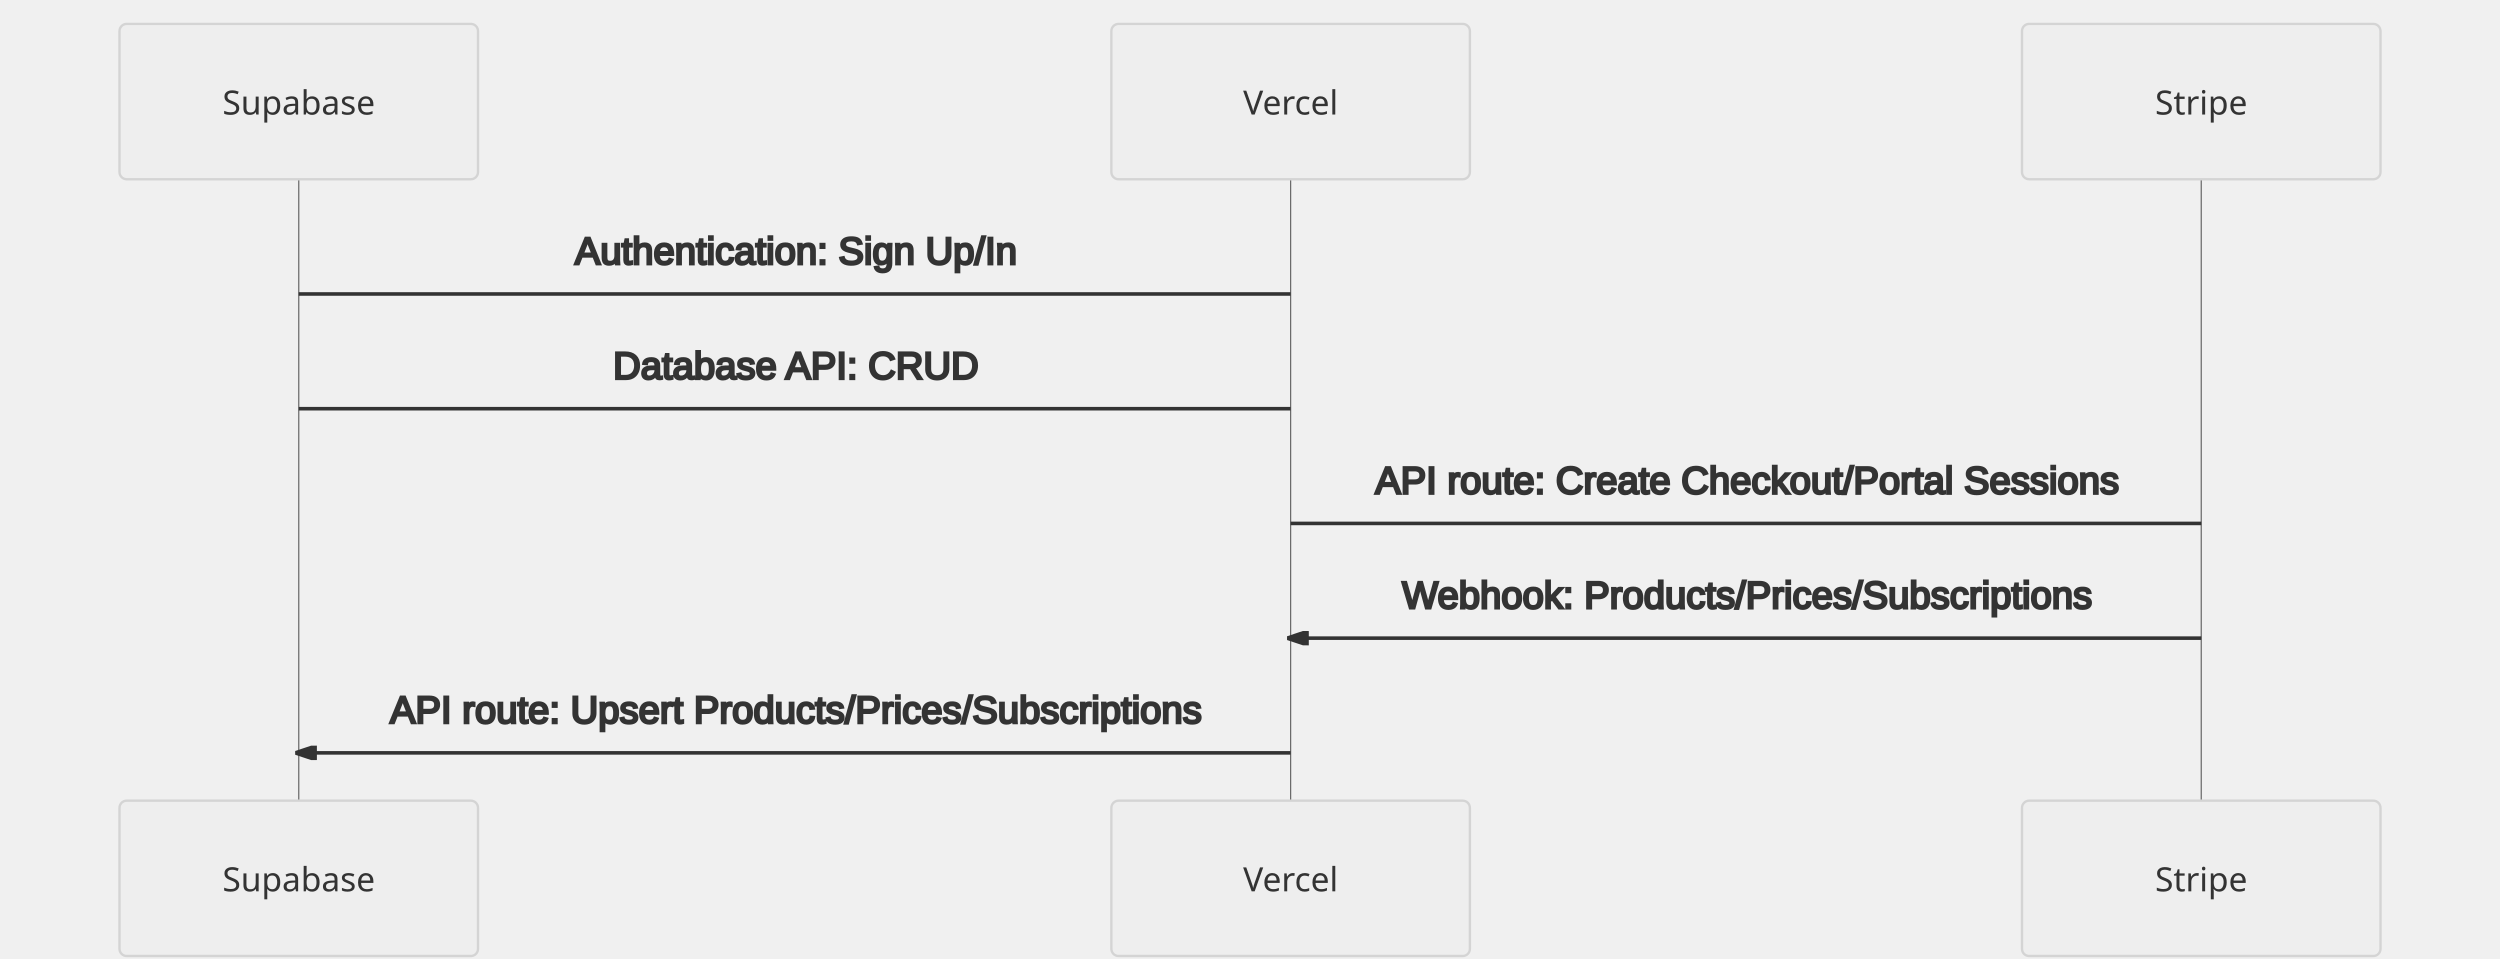
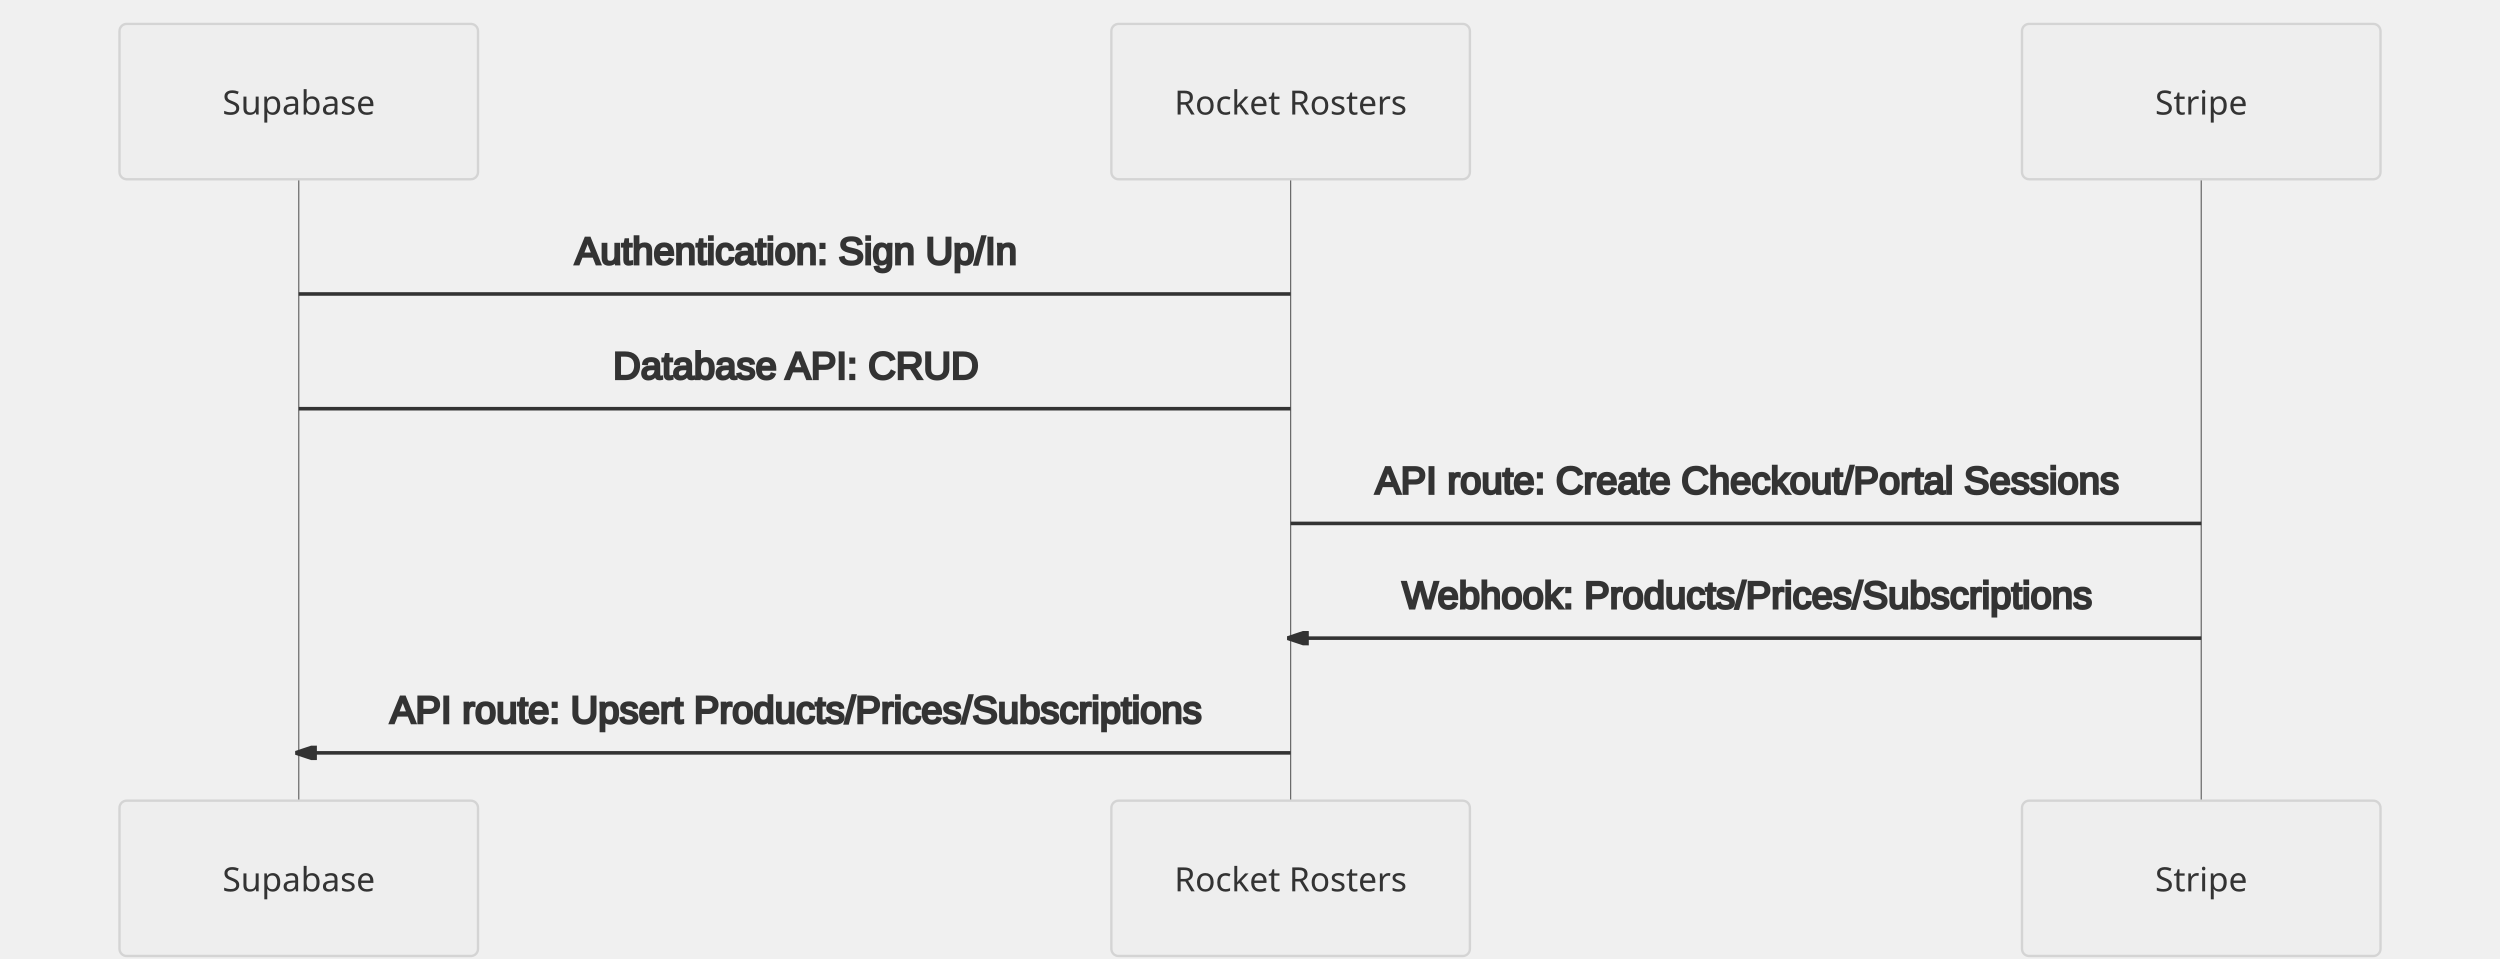
<svg xmlns="http://www.w3.org/2000/svg" id="mermaid-1605862734911" width="100%" height="401" style="max-width: 1046px; background-color:#FFF" viewBox="-50 -10 1046 401">
  <style>#mermaid-1605862734911{font-family:"trebuchet ms",verdana,arial;font-size:16px;fill:#000000;}#mermaid-1605862734911 .error-icon{fill:#552222;}#mermaid-1605862734911 .error-text{fill:#552222;stroke:#552222;}#mermaid-1605862734911 .edge-thickness-normal{stroke-width:2px;}#mermaid-1605862734911 .edge-thickness-thick{stroke-width:3.5px;}#mermaid-1605862734911 .edge-pattern-solid{stroke-dasharray:0;}#mermaid-1605862734911 .edge-pattern-dashed{stroke-dasharray:3;}#mermaid-1605862734911 .edge-pattern-dotted{stroke-dasharray:2;}#mermaid-1605862734911 .marker{fill:#666;}#mermaid-1605862734911 .marker.cross{stroke:#666;}#mermaid-1605862734911 svg{font-family:"trebuchet ms",verdana,arial;font-size:16px;}#mermaid-1605862734911 .actor{stroke:hsl(0,0%,83%);fill:#eee;}#mermaid-1605862734911 text.actor &gt; tspan{fill:#333;stroke:none;}#mermaid-1605862734911 .actor-line{stroke:#666;}#mermaid-1605862734911 .messageLine0{stroke-width:1.5;stroke-dasharray:none;stroke:#333;}#mermaid-1605862734911 .messageLine1{stroke-width:1.5;stroke-dasharray:2,2;stroke:#333;}#mermaid-1605862734911 #arrowhead path{fill:#333;stroke:#333;}#mermaid-1605862734911 .sequenceNumber{fill:white;}#mermaid-1605862734911 #sequencenumber{fill:#333;}#mermaid-1605862734911 #crosshead path{fill:#333;stroke:#333;}#mermaid-1605862734911 .messageText{fill:#333;stroke:#333;}#mermaid-1605862734911 .labelBox{stroke:hsl(0,0%,83%);fill:#eee;}#mermaid-1605862734911 .labelText,#mermaid-1605862734911 .labelText &gt; tspan{fill:#333;stroke:none;}#mermaid-1605862734911 .loopText,#mermaid-1605862734911 .loopText &gt; tspan{fill:#333;stroke:none;}#mermaid-1605862734911 .loopLine{stroke-width:2px;stroke-dasharray:2,2;stroke:hsl(0,0%,83%);fill:hsl(0,0%,83%);}#mermaid-1605862734911 .note{stroke:hsl(60,100%,23.333%);fill:#ffa;}#mermaid-1605862734911 .noteText,#mermaid-1605862734911 .noteText &gt; tspan{fill:#333;stroke:none;}#mermaid-1605862734911 .activation0{fill:#f4f4f4;stroke:#666;}#mermaid-1605862734911 .activation1{fill:#f4f4f4;stroke:#666;}#mermaid-1605862734911 .activation2{fill:#f4f4f4;stroke:#666;}#mermaid-1605862734911:root{--mermaid-font-family:"trebuchet ms",verdana,arial;}#mermaid-1605862734911 sequence{fill:apa;}</style>
  <g />
  <g>
    <line id="actor1524" x1="75" y1="5" x2="75" y2="390" class="actor-line" stroke-width="0.5px" stroke="#999" />
    <rect x="0" y="0" fill="#eaeaea" stroke="#666" width="150" height="65" rx="3" ry="3" class="actor" />
    <text x="75" y="32.5" dominant-baseline="central" alignment-baseline="central" class="actor" style="text-anchor: middle; font-size: 14px; font-weight: 400; font-family: Open-Sans, sans-serif;">
      <tspan x="75" dy="0">Supabase</tspan>
    </text>
  </g>
  <g>
    <line id="actor1525" x1="490" y1="5" x2="490" y2="390" class="actor-line" stroke-width="0.5px" stroke="#999" />
    <rect x="415" y="0" fill="#eaeaea" stroke="#666" width="150" height="65" rx="3" ry="3" class="actor" />
    <text x="490" y="32.5" dominant-baseline="central" alignment-baseline="central" class="actor" style="text-anchor: middle; font-size: 14px; font-weight: 400; font-family: Open-Sans, sans-serif;">
-       <tspan x="490" dy="0">Vercel</tspan>
+       <tspan x="490" dy="0">Rocket Rosters</tspan>
    </text>
  </g>
  <g>
    <line id="actor1526" x1="871" y1="5" x2="871" y2="390" class="actor-line" stroke-width="0.5px" stroke="#999" />
    <rect x="796" y="0" fill="#eaeaea" stroke="#666" width="150" height="65" rx="3" ry="3" class="actor" />
    <text x="871" y="32.5" dominant-baseline="central" alignment-baseline="central" class="actor" style="text-anchor: middle; font-size: 14px; font-weight: 400; font-family: Open-Sans, sans-serif;">
      <tspan x="871" dy="0">Stripe</tspan>
    </text>
  </g>
  <defs>
    <marker id="arrowhead" refX="5" refY="2" markerWidth="6" markerHeight="4" orient="auto">
      <path d="M 0,0 V 4 L6,2 Z" />
    </marker>
  </defs>
  <defs>
    <marker id="crosshead" markerWidth="15" markerHeight="8" orient="auto" refX="16" refY="4">
      <path fill="black" stroke="#000000" stroke-width="1px" d="M 9,2 V 6 L16,4 Z" style="stroke-dasharray: 0, 0;" />
      <path fill="none" stroke="#000000" stroke-width="1px" d="M 0,1 L 6,7 M 6,1 L 0,7" style="stroke-dasharray: 0, 0;" />
    </marker>
  </defs>
  <defs>
    <marker id="sequencenumber" refX="15" refY="15" markerWidth="60" markerHeight="40" orient="auto">
      <circle cx="15" cy="15" r="6" />
    </marker>
  </defs>
  <text x="283" y="80" text-anchor="middle" dominant-baseline="middle" alignment-baseline="middle" class="messageText" dy="1em" style="font-family: &quot;trebuchet ms&quot;, verdana, arial; font-size: 16px; font-weight: 400;">Authentication: Sign Up/In</text>
  <line x1="75" y1="113" x2="490" y2="113" class="messageLine0" stroke-width="2" stroke="none" style="fill: none;" />
  <text x="283" y="128" text-anchor="middle" dominant-baseline="middle" alignment-baseline="middle" class="messageText" dy="1em" style="font-family: &quot;trebuchet ms&quot;, verdana, arial; font-size: 16px; font-weight: 400;">Database API: CRUD</text>
  <line x1="75" y1="161" x2="490" y2="161" class="messageLine0" stroke-width="2" stroke="none" style="fill: none;" />
  <text x="681" y="176" text-anchor="middle" dominant-baseline="middle" alignment-baseline="middle" class="messageText" dy="1em" style="font-family: &quot;trebuchet ms&quot;, verdana, arial; font-size: 16px; font-weight: 400;">API route: Create Checkout/Portal Sessions</text>
  <line x1="490" y1="209" x2="871" y2="209" class="messageLine0" stroke-width="2" stroke="none" style="fill: none;" />
  <text x="681" y="224" text-anchor="middle" dominant-baseline="middle" alignment-baseline="middle" class="messageText" dy="1em" style="font-family: &quot;trebuchet ms&quot;, verdana, arial; font-size: 16px; font-weight: 400;">Webhook: Products/Prices/Subscriptions</text>
  <line x1="871" y1="257" x2="490" y2="257" class="messageLine0" stroke-width="2" stroke="none" marker-end="url(#arrowhead)" style="fill: none;" />
  <text x="283" y="272" text-anchor="middle" dominant-baseline="middle" alignment-baseline="middle" class="messageText" dy="1em" style="font-family: &quot;trebuchet ms&quot;, verdana, arial; font-size: 16px; font-weight: 400;">API route: Upsert Products/Prices/Subscriptions</text>
  <line x1="490" y1="305" x2="75" y2="305" class="messageLine0" stroke-width="2" stroke="none" marker-end="url(#arrowhead)" style="fill: none;" />
  <g>
    <rect x="0" y="325" fill="#eaeaea" stroke="#666" width="150" height="65" rx="3" ry="3" class="actor" />
    <text x="75" y="357.5" dominant-baseline="central" alignment-baseline="central" class="actor" style="text-anchor: middle; font-size: 14px; font-weight: 400; font-family: Open-Sans, sans-serif;">
      <tspan x="75" dy="0">Supabase</tspan>
    </text>
  </g>
  <g>
    <rect x="415" y="325" fill="#eaeaea" stroke="#666" width="150" height="65" rx="3" ry="3" class="actor" />
    <text x="490" y="357.5" dominant-baseline="central" alignment-baseline="central" class="actor" style="text-anchor: middle; font-size: 14px; font-weight: 400; font-family: Open-Sans, sans-serif;">
-       <tspan x="490" dy="0">Vercel</tspan>
+       <tspan x="490" dy="0">Rocket Rosters</tspan>
    </text>
  </g>
  <g>
    <rect x="796" y="325" fill="#eaeaea" stroke="#666" width="150" height="65" rx="3" ry="3" class="actor" />
    <text x="871" y="357.5" dominant-baseline="central" alignment-baseline="central" class="actor" style="text-anchor: middle; font-size: 14px; font-weight: 400; font-family: Open-Sans, sans-serif;">
      <tspan x="871" dy="0">Stripe</tspan>
    </text>
  </g>
</svg>
